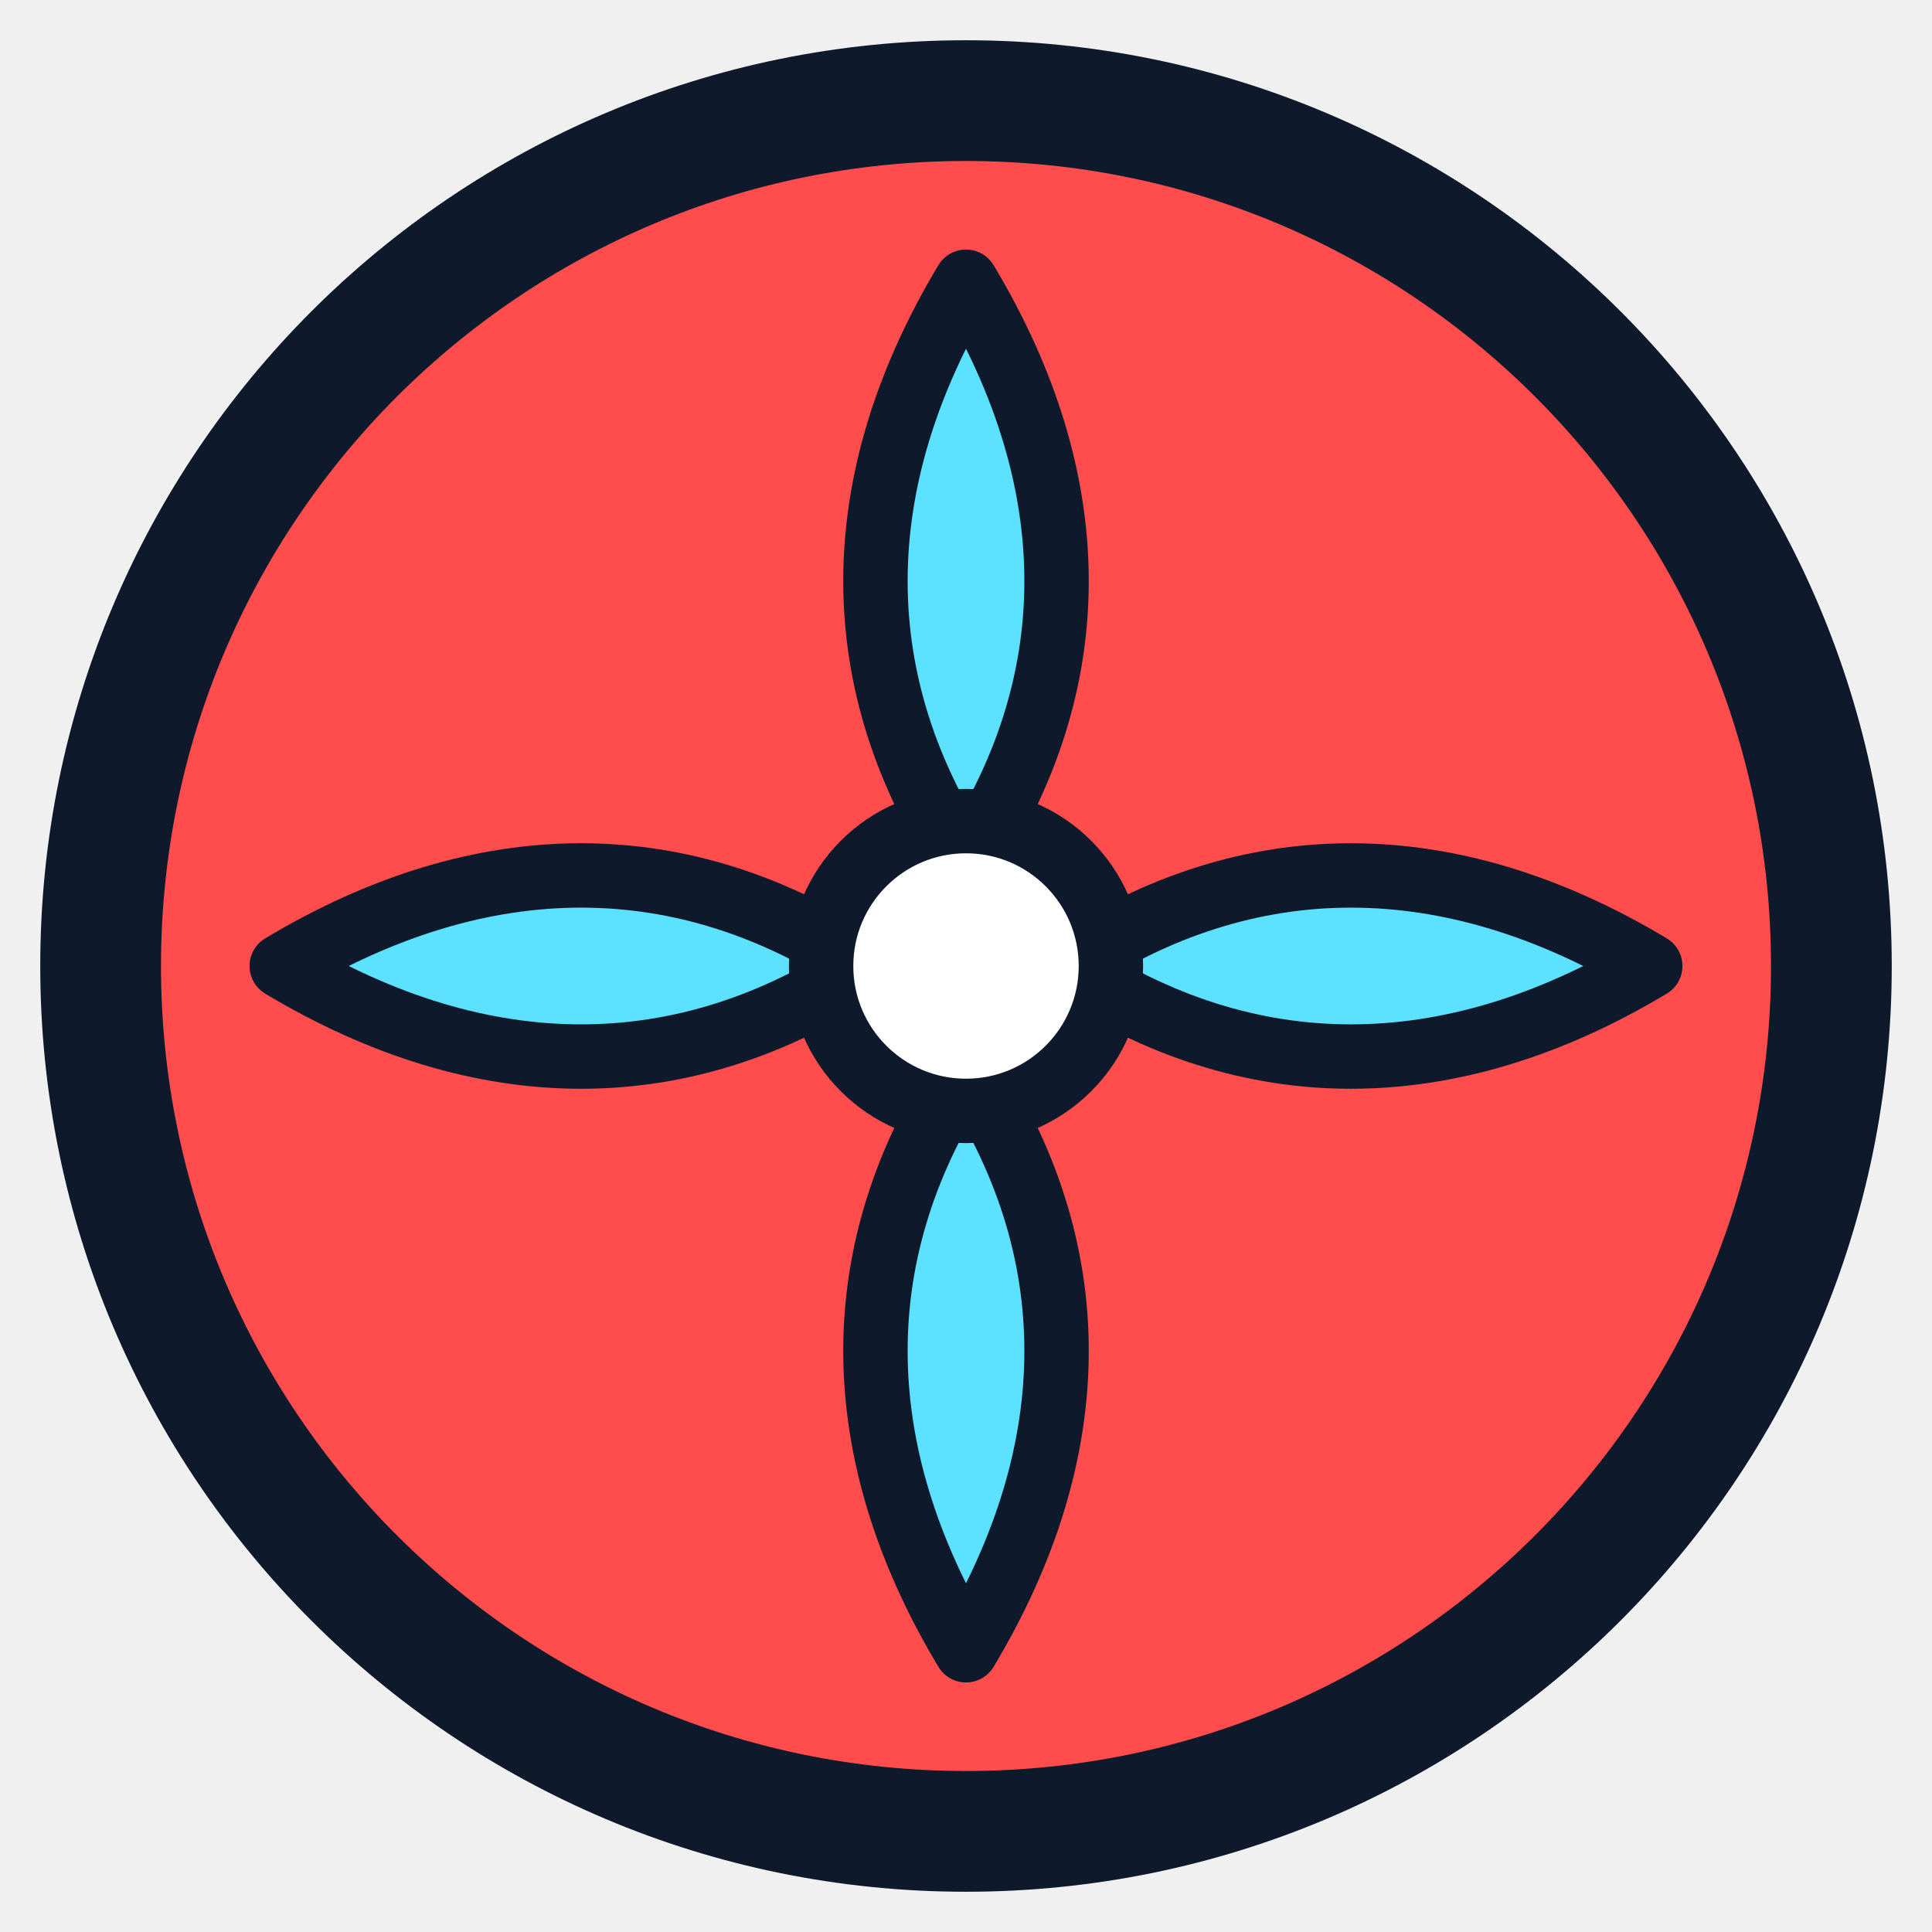
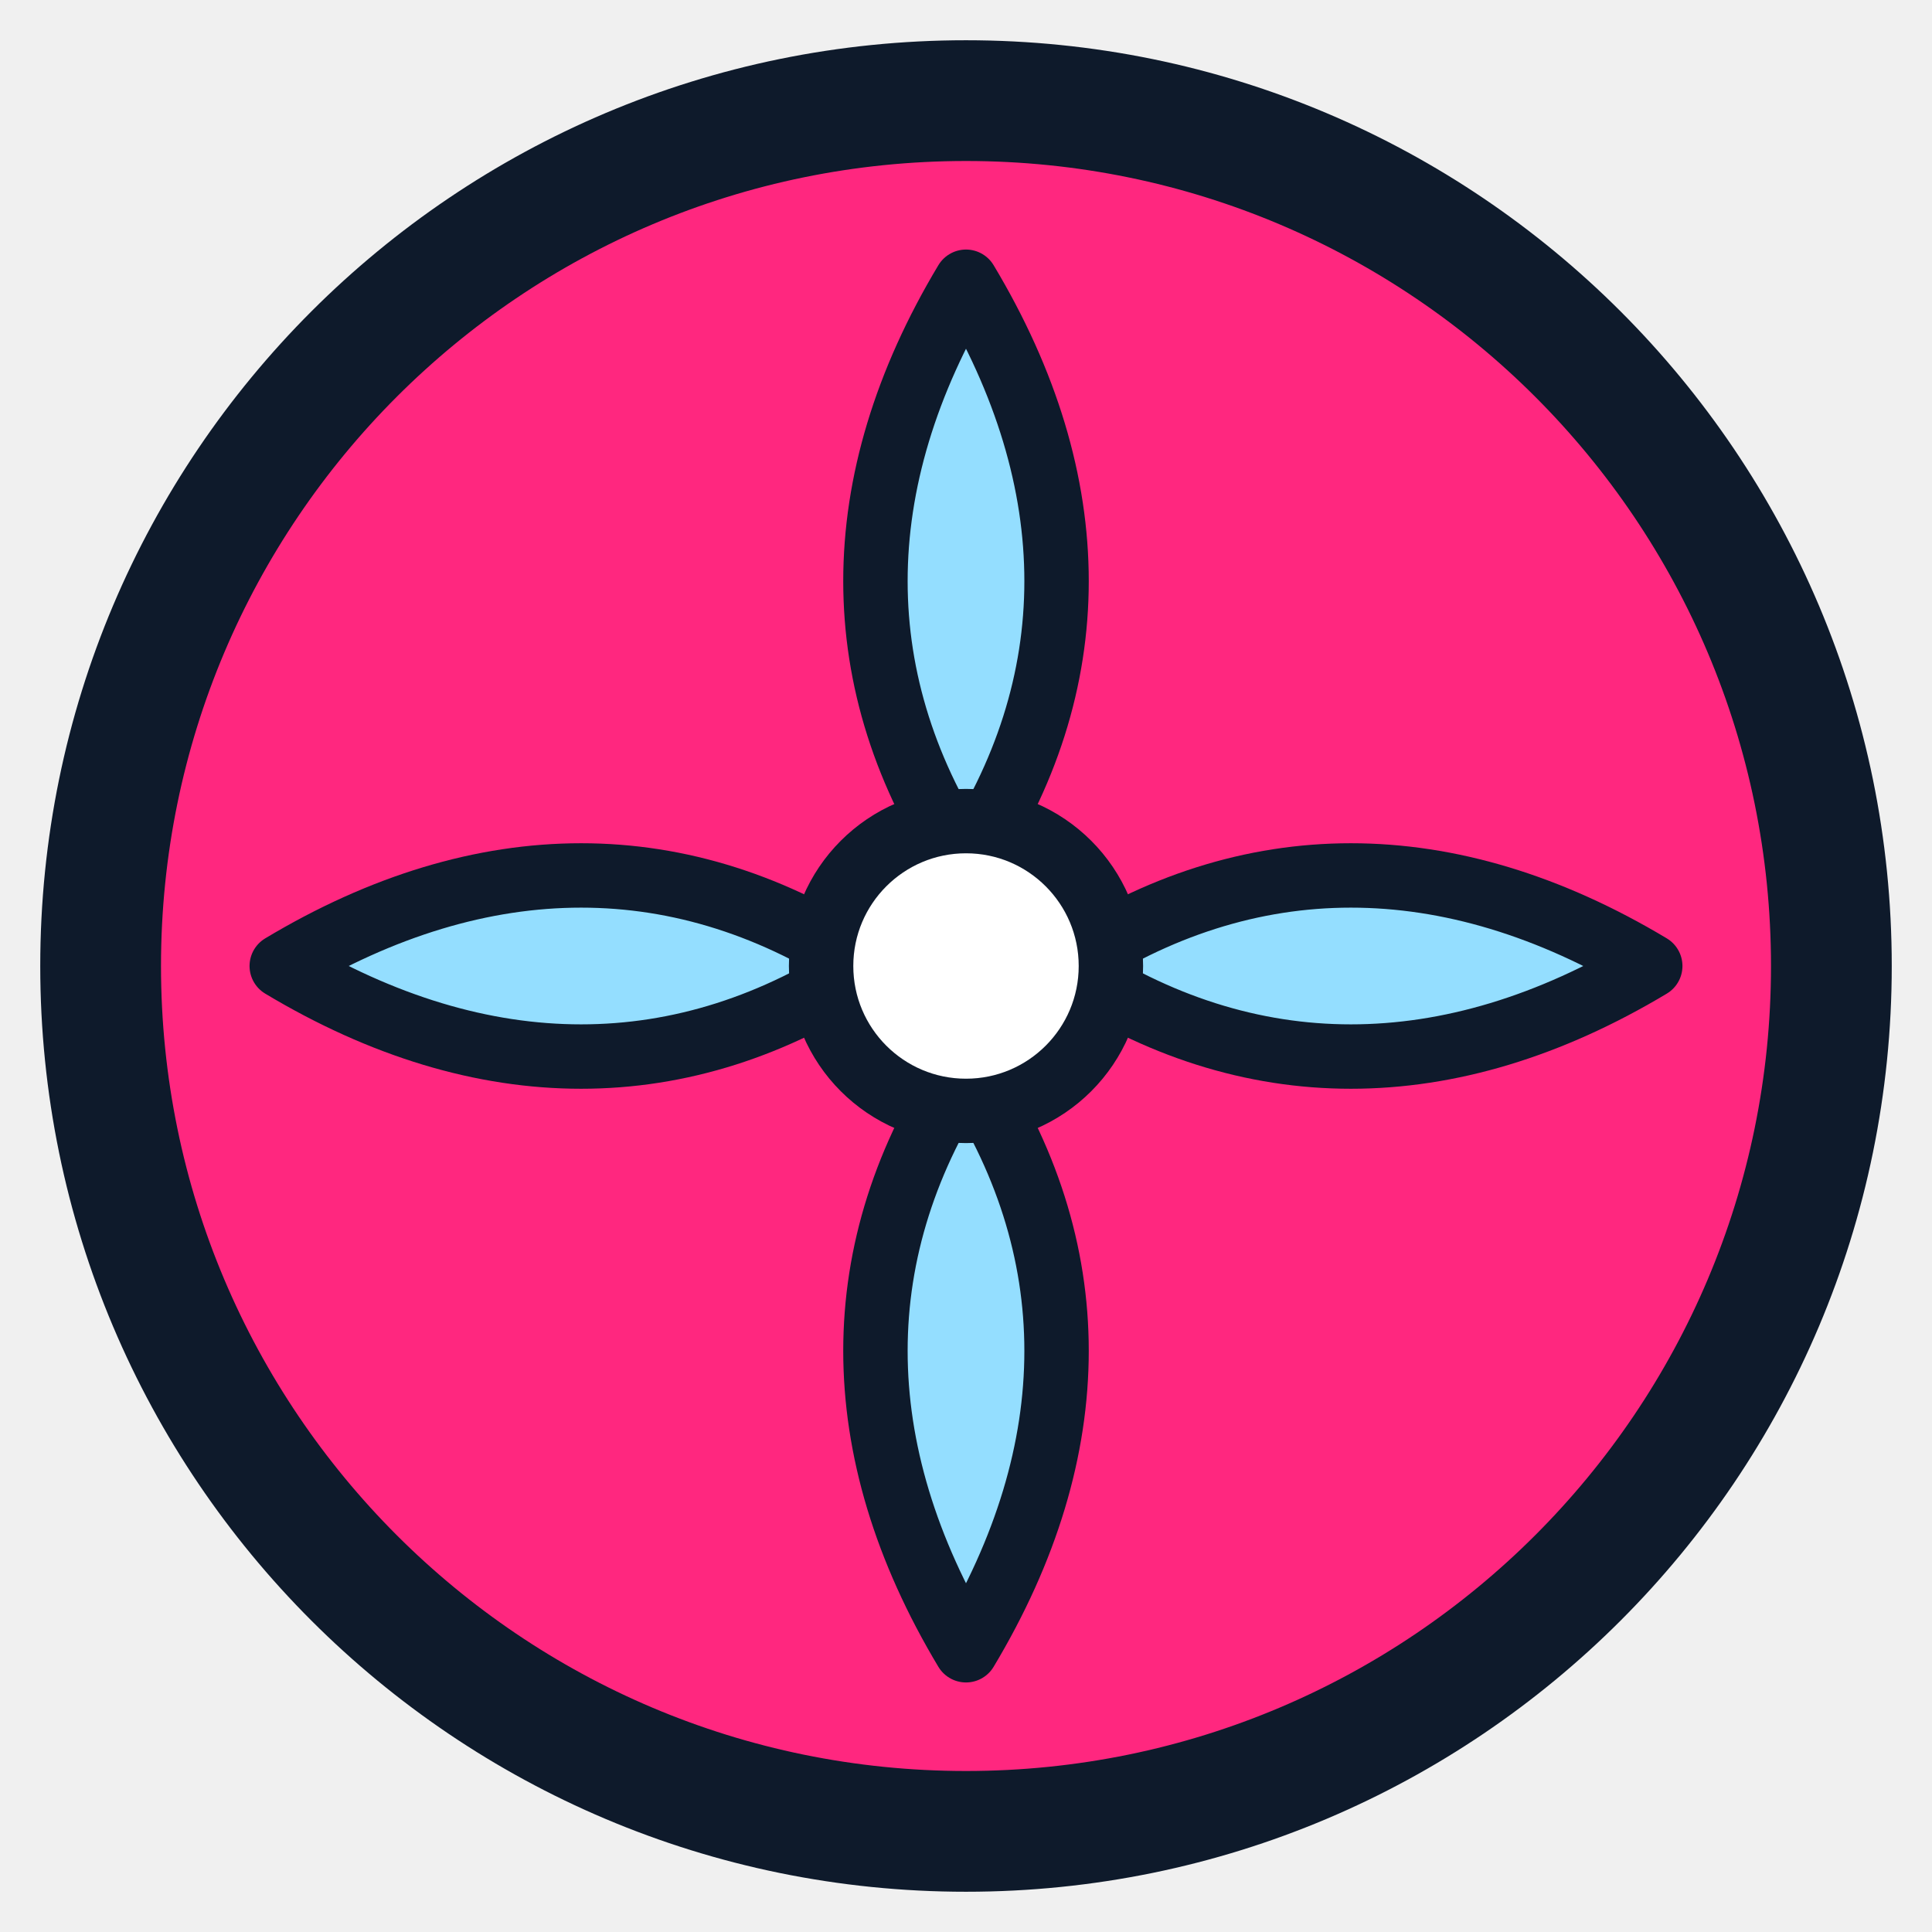
<svg xmlns="http://www.w3.org/2000/svg" viewBox="0 0 48 48">
-   <circle cx="24" cy="24" r="21.5" fill="#FF4D4D" stroke="#0E1A2B" stroke-width="3" />
-   <g fill="#5CE1FF" stroke="#0E1A2B" stroke-width="1.6" stroke-linejoin="round">
+   <circle cx="24" cy="24" r="21.5" fill="#FF277F" stroke="#0E1A2B" stroke-width="3" />
+   <g fill="#94DEFF" stroke="#0E1A2B" stroke-width="1.6" stroke-linejoin="round">
    <path d="M24 7c3 5 3 10 0 14.5-3-4.5-3-9.5 0-14.5z" />
    <path d="M24 41c-3-5-3-10 0-14.5 3 4.5 3 9.5 0 14.5z" />
    <path d="M7 24c5-3 10-3 14.5 0-4.5 3-9.5 3-14.5 0z" />
    <path d="M41 24c-5 3-10 3-14.5 0 4.5-3 9.5-3 14.5 0z" />
  </g>
  <circle cx="24" cy="24" r="3.6" fill="#FFFFFF" stroke="#0E1A2B" stroke-width="1.6" />
</svg>
